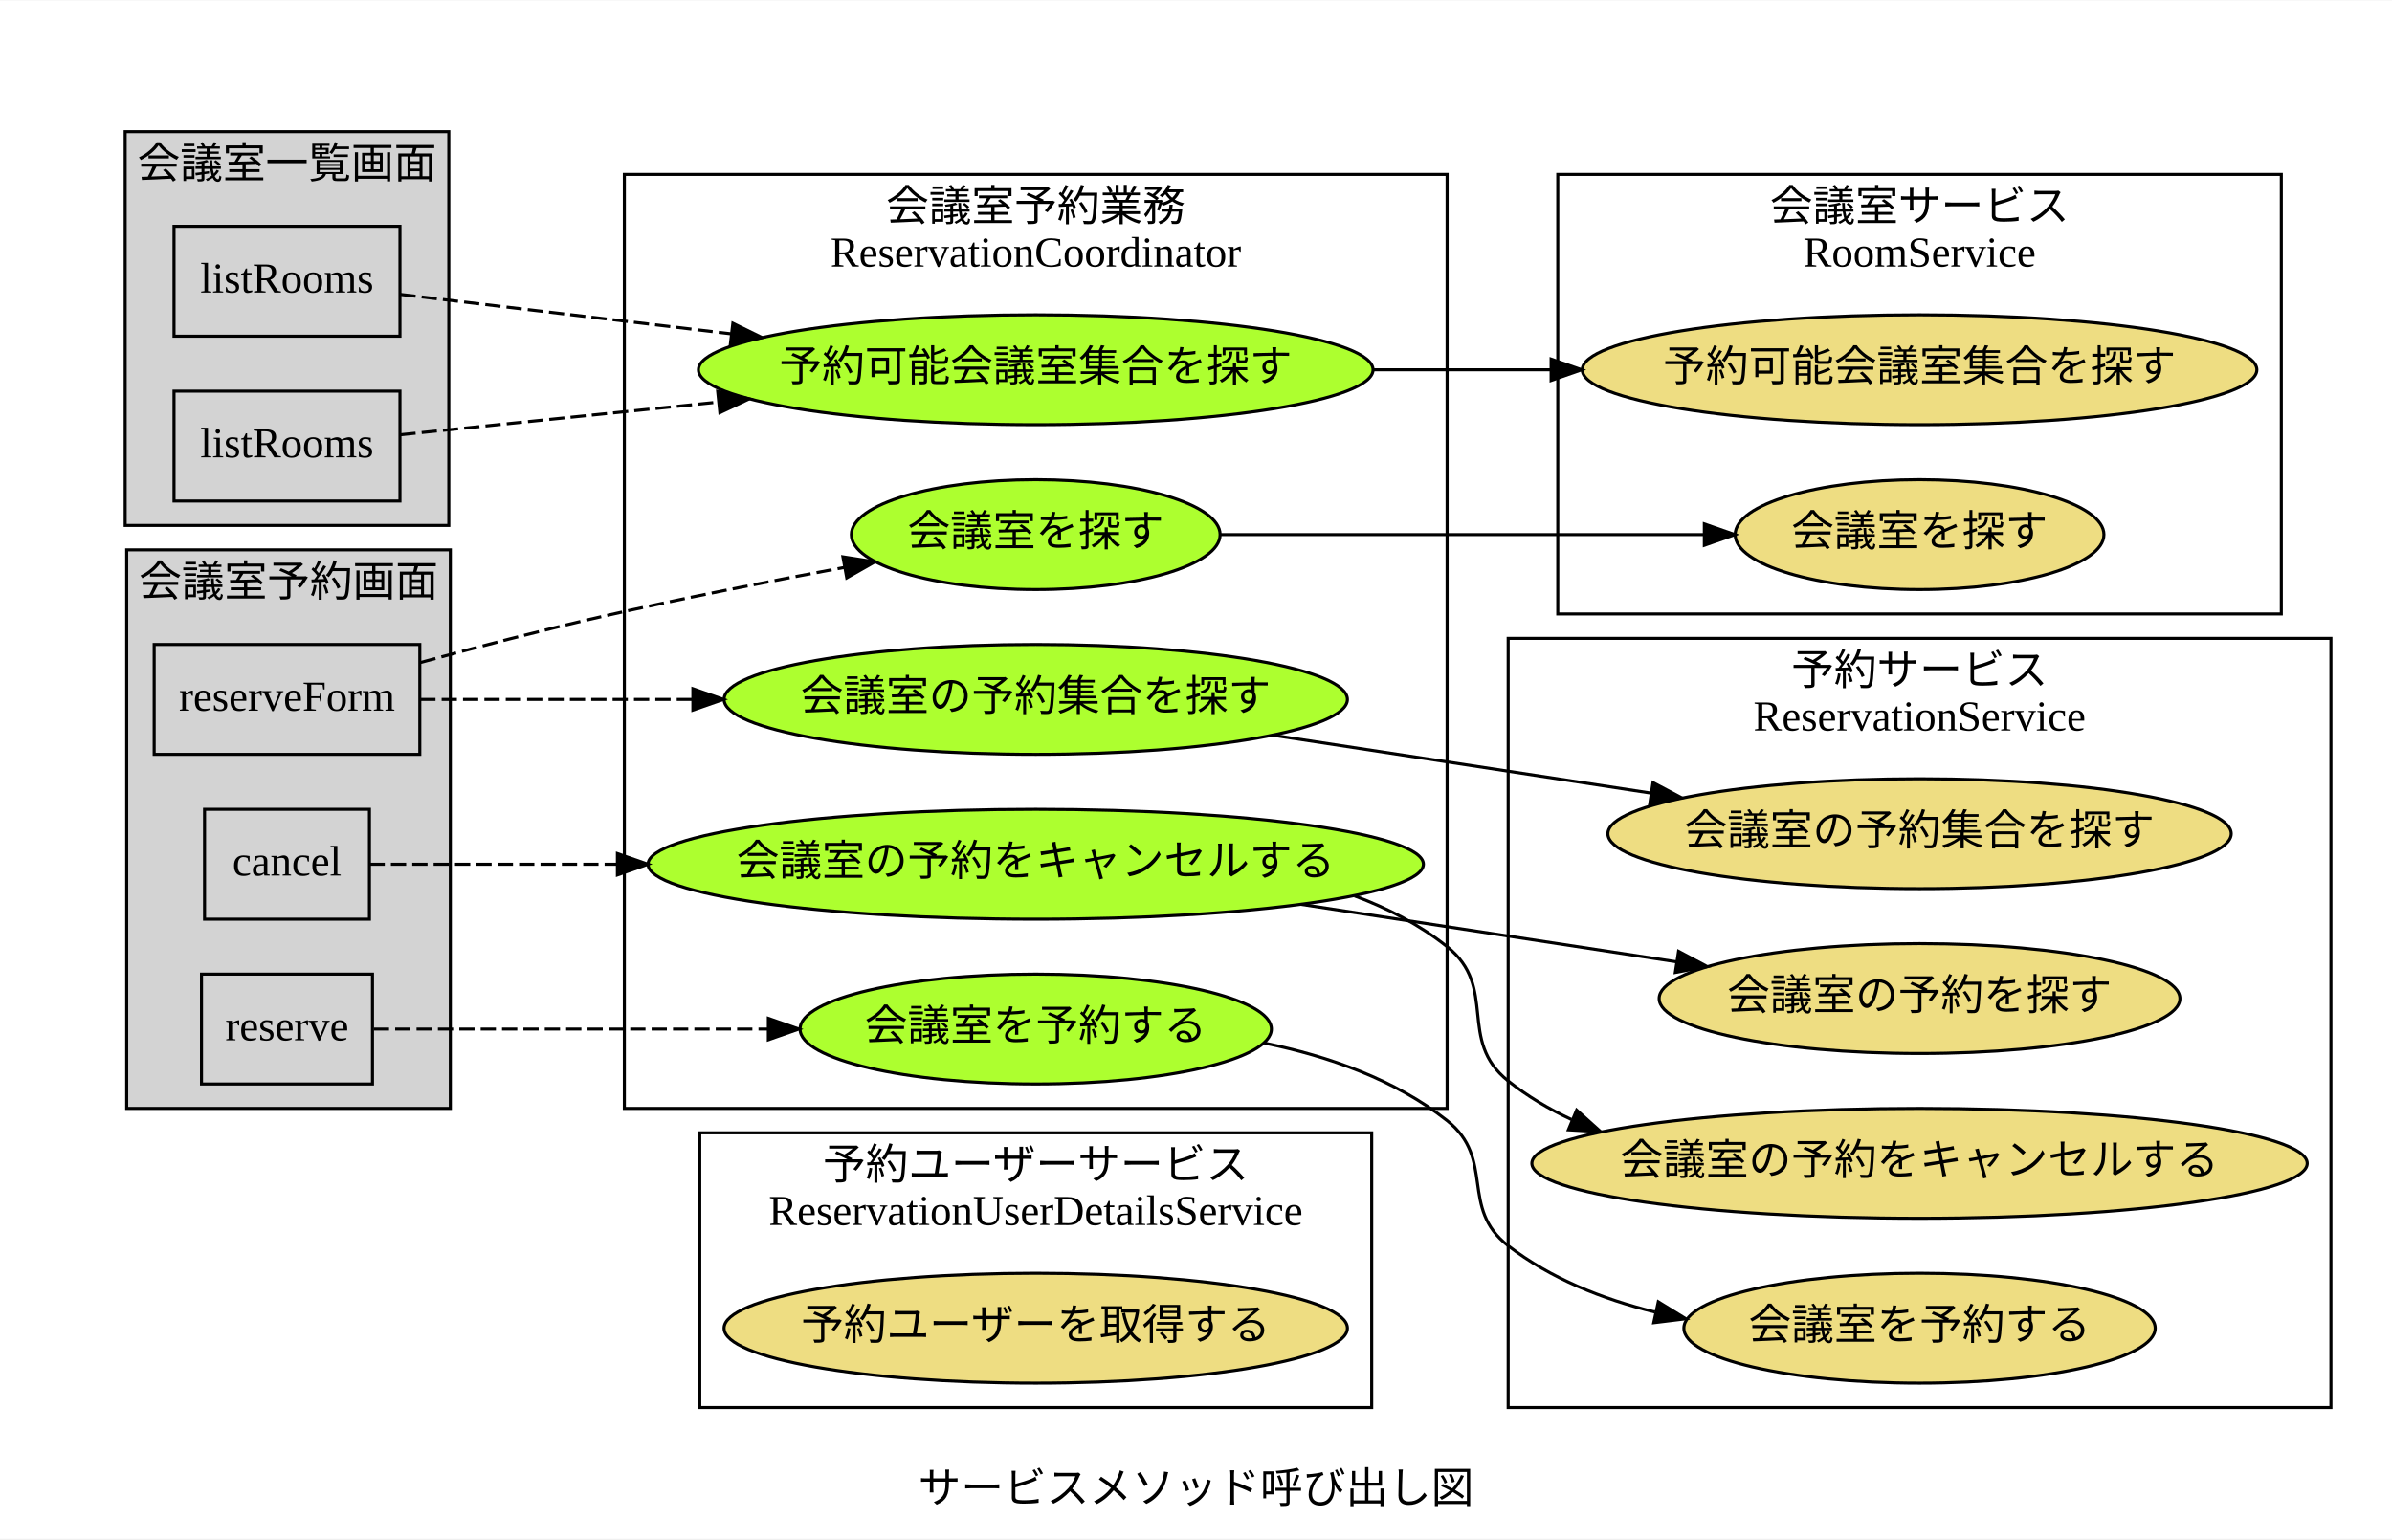
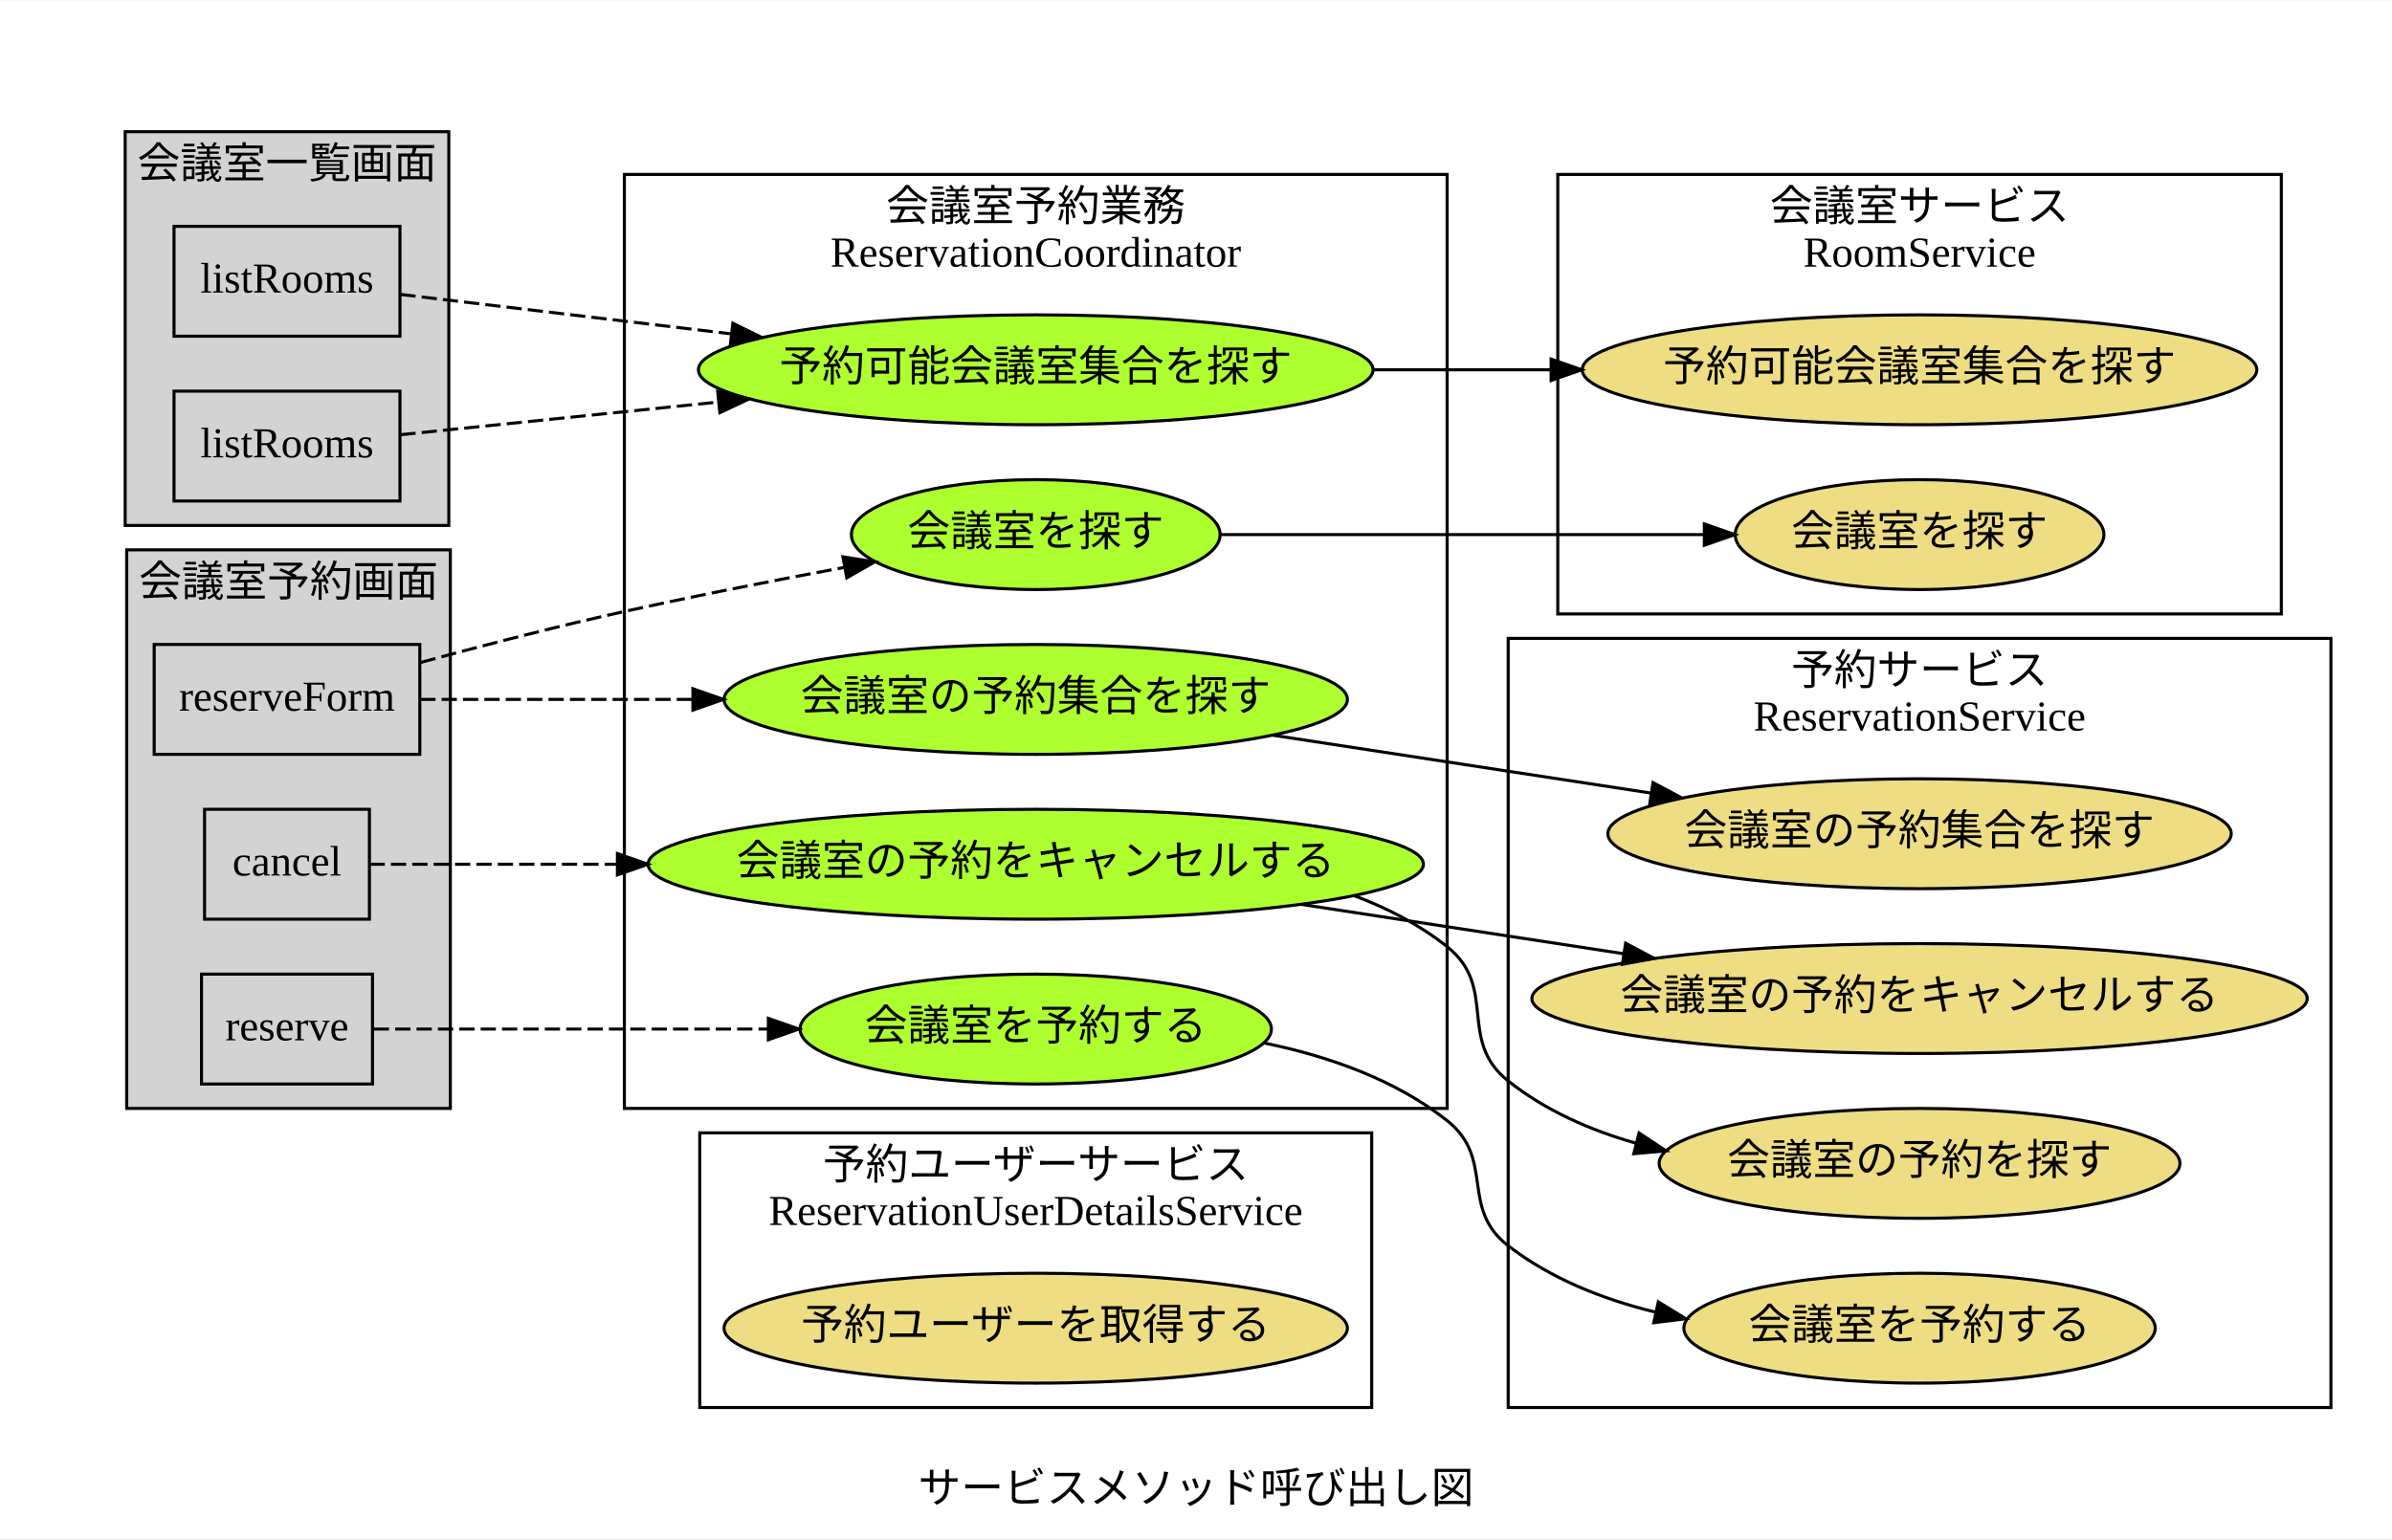
<svg xmlns="http://www.w3.org/2000/svg" xmlns:xlink="http://www.w3.org/1999/xlink" width="783px" height="504px" viewBox="0.00 0.00 783.46 504.00">
  <g id="graph0" class="graph" transform="scale(1.0 1.0) rotate(0) translate(4 500)">
    <polygon fill="white" stroke="none" points="-4,4 -4,-500 779.455,-500 779.455,4 -4,4" />
    <text text-anchor="middle" x="387.728" y="-7.8" font-family="Times New Roman,serif" font-size="14.00">サービスメソッド呼び出し図</text>
    <g id="clust1" class="cluster" />
    <g id="clust2" class="cluster">
      <polygon fill="none" stroke="black" points="489.978,-39 489.978,-291 759.455,-291 759.455,-39 489.978,-39" />
      <text text-anchor="middle" x="624.716" y="-275.8" font-family="Times New Roman,serif" font-size="14.00">予約サービス</text>
      <text text-anchor="middle" x="624.716" y="-260.8" font-family="Times New Roman,serif" font-size="14.00">ReservationService</text>
    </g>
    <g id="clust3" class="cluster">
      <polygon fill="none" stroke="black" points="200.5,-137 200.5,-443 469.978,-443 469.978,-137 200.5,-137" />
      <text text-anchor="middle" x="335.239" y="-427.8" font-family="Times New Roman,serif" font-size="14.00">会議室予約業務</text>
      <text text-anchor="middle" x="335.239" y="-412.8" font-family="Times New Roman,serif" font-size="14.00">ReservationCoordinator</text>
    </g>
    <g id="clust4" class="cluster">
      <polygon fill="none" stroke="black" points="506.226,-299 506.226,-443 743.206,-443 743.206,-299 506.226,-299" />
      <text text-anchor="middle" x="624.716" y="-427.8" font-family="Times New Roman,serif" font-size="14.00">会議室サービス</text>
      <text text-anchor="middle" x="624.716" y="-412.8" font-family="Times New Roman,serif" font-size="14.00">RoomService</text>
    </g>
    <g id="clust5" class="cluster">
      <polygon fill="none" stroke="black" points="225.198,-39 225.198,-129 445.28,-129 445.28,-39 225.198,-39" />
      <text text-anchor="middle" x="335.239" y="-113.8" font-family="Times New Roman,serif" font-size="14.00">予約ユーザーサービス</text>
      <text text-anchor="middle" x="335.239" y="-98.8" font-family="Times New Roman,serif" font-size="14.00">ReservationUserDetailsService</text>
    </g>
    <g id="clust6" class="cluster" />
    <g id="clust7" class="cluster">
      <polygon fill="lightgrey" stroke="black" points="37.5,-137 37.5,-320 143.5,-320 143.5,-137 37.5,-137" />
      <text text-anchor="middle" x="90.5" y="-304.8" font-family="Times New Roman,serif" font-size="14.00">会議室予約画面</text>
    </g>
    <g id="clust8" class="cluster">
      <polygon fill="lightgrey" stroke="black" points="37,-328 37,-457 143,-457 143,-328 37,-328" />
      <text text-anchor="middle" x="90" y="-441.8" font-family="Times New Roman,serif" font-size="14.00">会議室一覧画面</text>
    </g>
    <g id="node1" class="node">
      <g id="a_node1">
        <a xlink:href="https://github.com/system-sekkei/library/tree/master/src/main/java/mrs/application/coordinator/reservation/ReservationCoordinator.java" xlink:title="ReservationCoordinator.cancelReservedMeetingRoom(ReservationId)">
          <ellipse fill="greenyellow" stroke="black" cx="335.239" cy="-217" rx="126.978" ry="18" />
          <text text-anchor="middle" x="335.239" y="-213.3" font-family="Times New Roman,serif" font-size="14.00">会議室の予約をキャンセルする</text>
        </a>
      </g>
    </g>
    <g id="node2" class="node">
      <g id="a_node2">
        <a xlink:href="https://github.com/system-sekkei/library/tree/master/src/main/java/mrs/application/service/reservation/ReservationService.java" xlink:title="ReservationService.cancel(Reservation)">
-           <ellipse fill="#eedd82" stroke="black" cx="624.716" cy="-119" rx="126.978" ry="18" />
-           <text text-anchor="middle" x="624.716" y="-115.3" font-family="Times New Roman,serif" font-size="14.00">会議室の予約をキャンセルする</text>
+           <ellipse fill="#eedd82" stroke="black" cx="624.716" cy="-173" rx="126.978" ry="18" />
+           <text text-anchor="middle" x="624.716" y="-169.3" font-family="Times New Roman,serif" font-size="14.00">
+         会議室の予約をキャンセルする
+     </text>
        </a>
      </g>
    </g>
    <g id="edge1" class="edge">
-       <path fill="none" stroke="black" d="M439.672,-206.631C450.599,-202.559 460.985,-197.149 469.978,-190 486.792,-176.632 473.163,-159.368 489.978,-146 496.3,-140.973 503.312,-136.807 510.716,-133.36" />
-       <polygon fill="black" stroke="black" points="512.402,-136.449 520.283,-129.369 509.707,-129.989 512.402,-136.449" />
+       <path fill="none" stroke="black" d="M422.102,-203.858C455.381,-198.765 493.629,-192.911 527.806,-187.68" />
+       <polygon fill="black" stroke="black" points="528.444,-191.123 537.799,-186.15 527.385,-184.203 528.444,-191.123" />
    </g>
    <g id="node3" class="node">
      <g id="a_node3">
        <a xlink:href="https://github.com/system-sekkei/library/tree/master/src/main/java/mrs/application/service/reservation/ReservationService.java" xlink:title="ReservationService.findOne(ReservationId)">
-           <ellipse fill="#eedd82" stroke="black" cx="624.716" cy="-173" rx="85.285" ry="18" />
-           <text text-anchor="middle" x="624.716" y="-169.3" font-family="Times New Roman,serif" font-size="14.00">会議室の予約を探す</text>
+           <ellipse fill="#eedd82" stroke="black" cx="624.716" cy="-119" rx="85.285" ry="18" />
+           <text text-anchor="middle" x="624.716" y="-115.3" font-family="Times New Roman,serif" font-size="14.00">
+             会議室の予約を探す
+         </text>
        </a>
      </g>
    </g>
    <g id="edge2" class="edge">
-       <path fill="none" stroke="black" d="M422.102,-203.858C461.134,-197.884 507.002,-190.864 545.119,-185.03" />
-       <polygon fill="black" stroke="black" points="545.786,-188.468 555.141,-183.496 544.727,-181.549 545.786,-188.468" />
+       <path fill="none" stroke="black" d="M439.672,-206.631C450.599,-202.559 460.985,-197.149 469.978,-190 486.792,-176.632 473.163,-159.368 489.978,-146 502.069,-136.387 516.679,-129.919 531.74,-125.619" />
+       <polygon fill="black" stroke="black" points="532.85,-128.948 541.68,-123.094 531.126,-122.164 532.85,-128.948" />
    </g>
    <g id="node4" class="node">
      <g id="a_node4">
        <a xlink:href="https://github.com/system-sekkei/library/tree/master/src/main/java/mrs/application/coordinator/reservation/ReservationCoordinator.java" xlink:title="ReservationCoordinator.searchReservations(ReservableRoomId)">
          <ellipse fill="greenyellow" stroke="black" cx="335.239" cy="-271" rx="102.082" ry="18" />
          <text text-anchor="middle" x="335.239" y="-267.3" font-family="Times New Roman,serif" font-size="14.00">会議室の予約集合を探す</text>
        </a>
      </g>
    </g>
    <g id="node5" class="node">
      <g id="a_node5">
        <a xlink:href="https://github.com/system-sekkei/library/tree/master/src/main/java/mrs/application/service/reservation/ReservationService.java" xlink:title="ReservationService.findReservations(ReservableRoomId)">
          <ellipse fill="#eedd82" stroke="black" cx="624.716" cy="-227" rx="102.082" ry="18" />
          <text text-anchor="middle" x="624.716" y="-223.3" font-family="Times New Roman,serif" font-size="14.00">会議室の予約集合を探す</text>
        </a>
      </g>
    </g>
    <g id="edge3" class="edge">
      <path fill="none" stroke="black" d="M412.9,-259.267C450.999,-253.435 497.204,-246.363 536.636,-240.328" />
      <polygon fill="black" stroke="black" points="537.414,-243.75 546.77,-238.777 536.355,-236.83 537.414,-243.75" />
    </g>
    <g id="node6" class="node">
      <g id="a_node6">
        <a xlink:href="https://github.com/system-sekkei/library/tree/master/src/main/java/mrs/application/coordinator/reservation/ReservationCoordinator.java" xlink:title="ReservationCoordinator.reserveMeetingRoom(ReservedTime, ReservableRoom, ReservationUserDetails)">
          <ellipse fill="greenyellow" stroke="black" cx="335.239" cy="-163" rx="77.187" ry="18" />
          <text text-anchor="middle" x="335.239" y="-159.3" font-family="Times New Roman,serif" font-size="14.00">会議室を予約する</text>
        </a>
      </g>
    </g>
    <g id="node7" class="node">
      <g id="a_node7">
        <a xlink:href="https://github.com/system-sekkei/library/tree/master/src/main/java/mrs/application/service/reservation/ReservationService.java" xlink:title="ReservationService.reserve(Reservation)">
          <ellipse fill="#eedd82" stroke="black" cx="624.716" cy="-65" rx="77.187" ry="18" />
          <text text-anchor="middle" x="624.716" y="-61.3" font-family="Times New Roman,serif" font-size="14.00">会議室を予約する</text>
        </a>
      </g>
    </g>
    <g id="edge4" class="edge">
      <path fill="none" stroke="black" d="M410.122,-158.41C431.179,-154.098 452.989,-146.427 469.978,-133 485.884,-120.429 473.937,-104.4 489.978,-92 503.842,-81.282 520.862,-74.505 538.056,-70.284" />
      <polygon fill="black" stroke="black" points="539.148,-73.629 548.177,-68.085 537.662,-66.788 539.148,-73.629" />
    </g>
    <g id="node8" class="node">
      <g id="a_node8">
        <a xlink:href="https://github.com/system-sekkei/library/tree/master/src/main/java/mrs/application/coordinator/reservation/ReservationCoordinator.java" xlink:title="ReservationCoordinator.searchMeetingRoom(RoomId)">
          <ellipse fill="greenyellow" stroke="black" cx="335.239" cy="-325" rx="60.389" ry="18" />
          <text text-anchor="middle" x="335.239" y="-321.3" font-family="Times New Roman,serif" font-size="14.00">会議室を探す</text>
        </a>
      </g>
    </g>
    <g id="node9" class="node">
      <g id="a_node9">
        <a xlink:href="https://github.com/system-sekkei/library/tree/master/src/main/java/mrs/application/service/room/RoomService.java" xlink:title="RoomService.findMeetingRoom(RoomId)">
          <ellipse fill="#eedd82" stroke="black" cx="624.716" cy="-325" rx="60.389" ry="18" />
          <text text-anchor="middle" x="624.716" y="-321.3" font-family="Times New Roman,serif" font-size="14.00">会議室を探す</text>
        </a>
      </g>
    </g>
    <g id="edge5" class="edge">
      <path fill="none" stroke="black" d="M395.804,-325C441.866,-325 505.734,-325 554.144,-325" />
      <polygon fill="black" stroke="black" points="554.227,-328.5 564.227,-325 554.227,-321.5 554.227,-328.5" />
    </g>
    <g id="node10" class="node">
      <g id="a_node10">
        <a xlink:href="https://github.com/system-sekkei/library/tree/master/src/main/java/mrs/application/coordinator/reservation/ReservationCoordinator.java" xlink:title="ReservationCoordinator.searchReservableRooms(ReservedDate)">
          <ellipse fill="greenyellow" stroke="black" cx="335.239" cy="-379" rx="110.48" ry="18" />
          <text text-anchor="middle" x="335.239" y="-375.3" font-family="Times New Roman,serif" font-size="14.00">予約可能会議室集合を探す</text>
        </a>
      </g>
    </g>
    <g id="node11" class="node">
      <g id="a_node11">
        <a xlink:href="https://github.com/system-sekkei/library/tree/master/src/main/java/mrs/application/service/room/RoomService.java" xlink:title="RoomService.findReservableRooms(ReservedDate)">
          <ellipse fill="#eedd82" stroke="black" cx="624.716" cy="-379" rx="110.48" ry="18" />
          <text text-anchor="middle" x="624.716" y="-375.3" font-family="Times New Roman,serif" font-size="14.00">予約可能会議室集合を探す</text>
        </a>
      </g>
    </g>
    <g id="edge6" class="edge">
      <path fill="none" stroke="black" d="M445.742,-379C464.794,-379 484.698,-379 504.006,-379" />
      <polygon fill="black" stroke="black" points="504.042,-382.5 514.042,-379 504.042,-375.5 504.042,-382.5" />
    </g>
    <g id="node12" class="node">
      <g id="a_node12">
        <a xlink:href="https://github.com/system-sekkei/library/tree/master/src/main/java/mrs/application/service/user/ReservationUserDetailsService.java" xlink:title="ReservationUserDetailsService.loadUserByUsername(String)">
          <ellipse fill="#eedd82" stroke="black" cx="335.239" cy="-65" rx="102.082" ry="18" />
-           <text text-anchor="middle" x="335.239" y="-61.3" font-family="Times New Roman,serif" font-size="14.00">予約ユーザーを取得する</text>
+           <text text-anchor="middle" x="335.239" y="-61.3" font-family="Times New Roman,serif" font-size="14.00">
+                     予約ユーザーを取得する
+                 </text>
        </a>
      </g>
    </g>
    <g id="node13" class="node">
+       <polygon fill="lightgray" stroke="black" points="133.5,-289 46.5,-289 46.5,-253 133.5,-253 133.5,-289" />
+       <text text-anchor="middle" x="90" y="-267.3" font-family="Times New Roman,serif" font-size="14.00">reserveForm
+         </text>
+     </g>
+     <g id="edge12" class="edge">
+       <path fill="none" stroke="black" stroke-dasharray="5,2" d="M133.647,-271C158.482,-271 191.057,-271 222.713,-271" />
+       <polygon fill="black" stroke="black" points="222.948,-274.5 232.948,-271 222.948,-267.5 222.948,-274.5" />
+     </g>
+     <g id="edge9" class="edge">
+       <path fill="none" stroke="black" stroke-dasharray="5,2" d="M133.798,-283.114C151.844,-288.032 173.122,-293.583 192.5,-298 218.581,-303.945 247.566,-309.628 272.495,-314.234" />
+       <polygon fill="black" stroke="black" points="272.083,-317.716 282.549,-316.074 273.343,-310.831 272.083,-317.716" />
+     </g>
+     <g id="node14" class="node">
      <polygon fill="lightgray" stroke="black" points="118,-181 62,-181 62,-145 118,-145 118,-181" />
-       <text text-anchor="middle" x="90" y="-159.3" font-family="Times New Roman,serif" font-size="14.00">reserve</text>
+       <text text-anchor="middle" x="90" y="-159.3" font-family="Times New Roman,serif" font-size="14.00">reserve
+         </text>
    </g>
    <g id="edge8" class="edge">
      <path fill="none" stroke="black" stroke-dasharray="5,2" d="M118.43,-163C149.617,-163 202.096,-163 247.493,-163" />
      <polygon fill="black" stroke="black" points="247.66,-166.5 257.66,-163 247.66,-159.5 247.66,-166.5" />
    </g>
-     <g id="node14" class="node">
+     <g id="node15" class="node">
      <polygon fill="lightgray" stroke="black" points="117,-235 63,-235 63,-199 117,-199 117,-235" />
      <text text-anchor="middle" x="90" y="-213.3" font-family="Times New Roman,serif" font-size="14.00">cancel</text>
    </g>
    <g id="edge7" class="edge">
      <path fill="none" stroke="black" stroke-dasharray="5,2" d="M117.031,-217C137.268,-217 167.046,-217 198.104,-217" />
      <polygon fill="black" stroke="black" points="198.222,-220.5 208.222,-217 198.222,-213.5 198.222,-220.5" />
    </g>
-     <g id="node15" class="node">
-       <polygon fill="lightgray" stroke="black" points="133.5,-289 46.5,-289 46.5,-253 133.5,-253 133.5,-289" />
-       <text text-anchor="middle" x="90" y="-267.3" font-family="Times New Roman,serif" font-size="14.00">reserveForm</text>
-     </g>
-     <g id="edge12" class="edge">
-       <path fill="none" stroke="black" stroke-dasharray="5,2" d="M133.647,-271C158.482,-271 191.057,-271 222.713,-271" />
-       <polygon fill="black" stroke="black" points="222.948,-274.5 232.948,-271 222.948,-267.5 222.948,-274.5" />
-     </g>
-     <g id="edge9" class="edge">
-       <path fill="none" stroke="black" stroke-dasharray="5,2" d="M133.798,-283.114C151.844,-288.032 173.122,-293.583 192.5,-298 218.581,-303.945 247.566,-309.628 272.495,-314.234" />
-       <polygon fill="black" stroke="black" points="272.083,-317.716 282.549,-316.074 273.343,-310.831 272.083,-317.716" />
-     </g>
    <g id="node16" class="node">
+       <polygon fill="lightgray" stroke="black" points="127,-372 53,-372 53,-336 127,-336 127,-372" />
+       <text text-anchor="middle" x="90" y="-350.3" font-family="Times New Roman,serif" font-size="14.00">listRooms
+         </text>
+     </g>
+     <g id="edge10" class="edge">
+       <path fill="none" stroke="black" stroke-dasharray="5,2" d="M127.153,-357.716C154.673,-360.544 193.999,-364.586 231.001,-368.389" />
+       <polygon fill="black" stroke="black" points="231.059,-371.914 241.365,-369.454 231.775,-364.95 231.059,-371.914" />
+     </g>
+     <g id="node17" class="node">
      <polygon fill="lightgray" stroke="black" points="127,-426 53,-426 53,-390 127,-390 127,-426" />
-       <text text-anchor="middle" x="90" y="-404.3" font-family="Times New Roman,serif" font-size="14.00">listRooms</text>
+       <text text-anchor="middle" x="90" y="-404.3" font-family="Times New Roman,serif" font-size="14.00">listRooms
+         </text>
    </g>
    <g id="edge11" class="edge">
      <path fill="none" stroke="black" stroke-dasharray="5,2" d="M127.153,-403.69C155.762,-400.279 197.131,-395.347 235.384,-390.786" />
      <polygon fill="black" stroke="black" points="236.038,-394.233 245.553,-389.573 235.209,-387.282 236.038,-394.233" />
    </g>
-     <g id="node17" class="node">
-       <polygon fill="lightgray" stroke="black" points="127,-372 53,-372 53,-336 127,-336 127,-372" />
-       <text text-anchor="middle" x="90" y="-350.3" font-family="Times New Roman,serif" font-size="14.00">listRooms</text>
-     </g>
-     <g id="edge10" class="edge">
-       <path fill="none" stroke="black" stroke-dasharray="5,2" d="M127.153,-357.716C154.673,-360.544 193.999,-364.586 231.001,-368.389" />
-       <polygon fill="black" stroke="black" points="231.059,-371.914 241.365,-369.454 231.775,-364.95 231.059,-371.914" />
-     </g>
  </g>
</svg>
